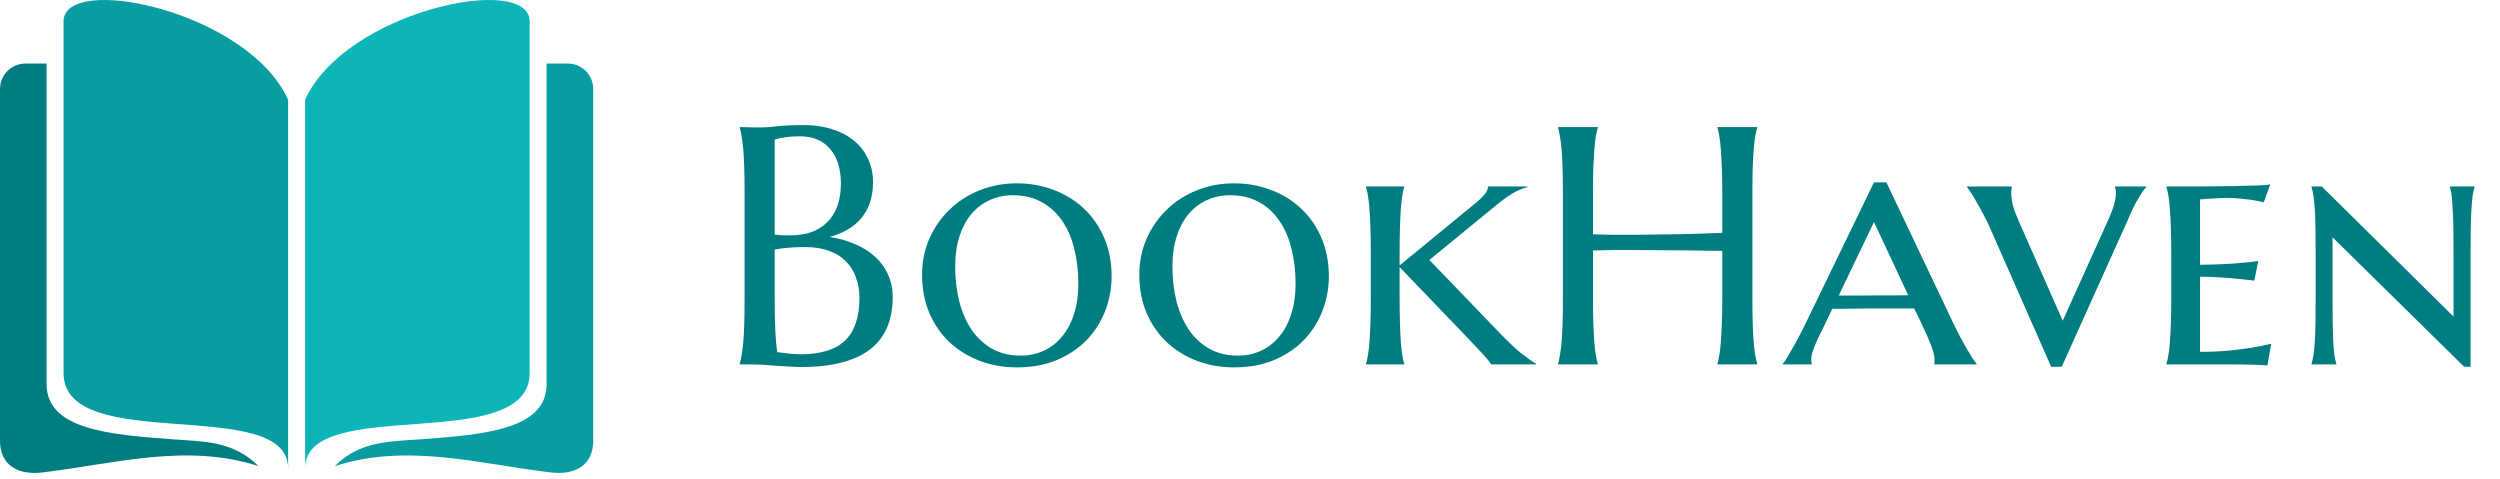
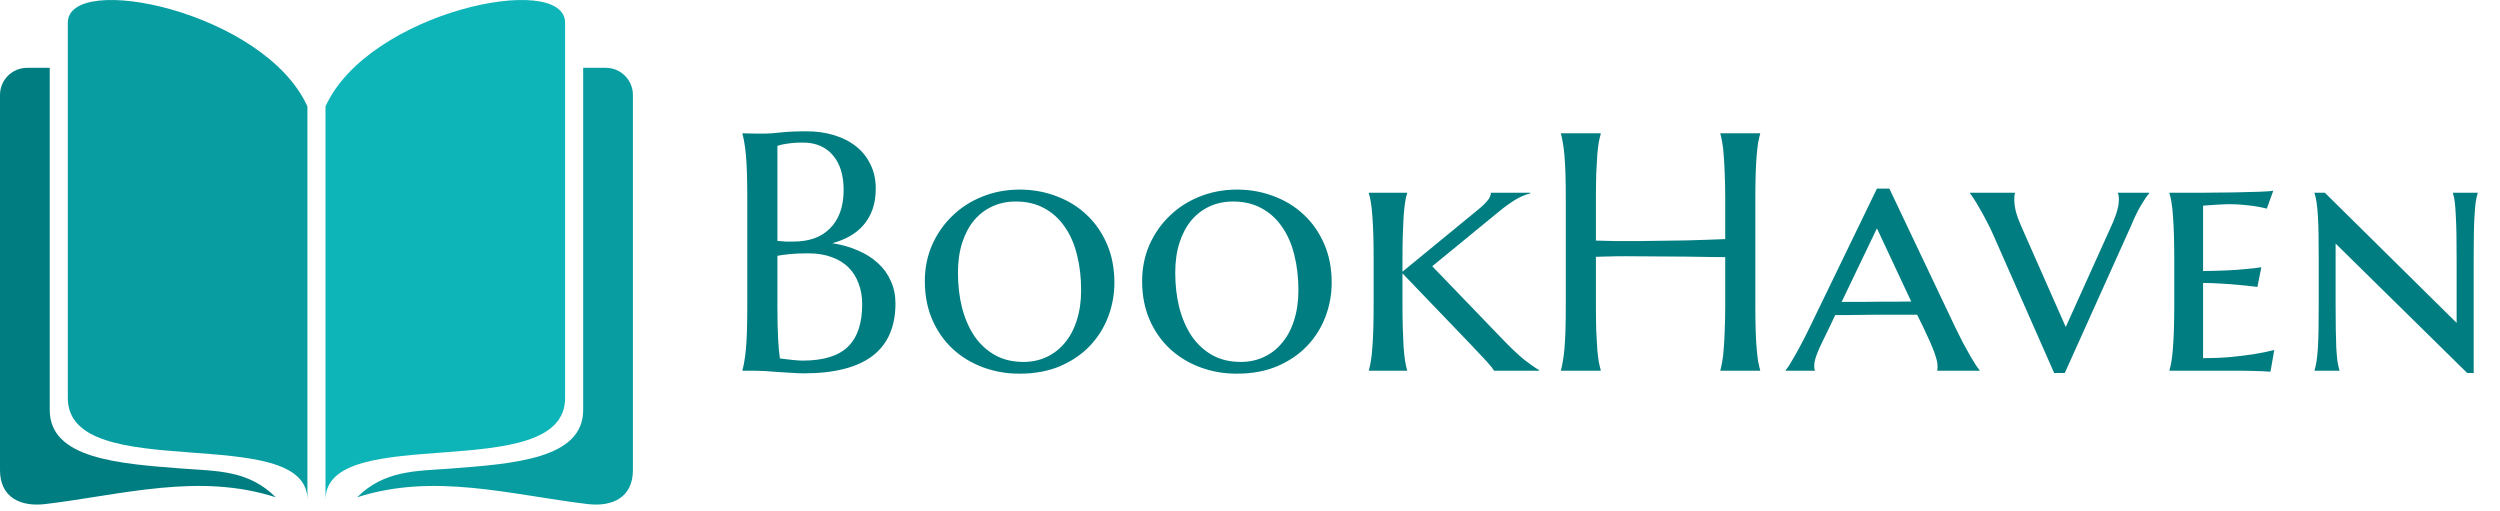
- <svg xmlns="http://www.w3.org/2000/svg" width="590" height="113" viewBox="0 0 590 113" fill="none">
+ <svg xmlns="http://www.w3.org/2000/svg" width="553" height="113" viewBox="0 0 553 113" fill="none">
  <path d="M11 15H6C2.686 15 0 17.686 0 21V104.001C0 110 4.5 112.158 10 111.5C27 109.465 44 104.5 61 110C55 104.001 48 104.221 40.656 103.67C26.031 102.574 11 101.448 11 90.68V15Z" fill="#007D81" />
  <path d="M15 5.045C15 -6.456 58.5 2.544 68 23.545C68 23.545 68 128.045 68 110.545C68 93.044 15 107.544 15 88.045C15 68.545 15 5.045 15 5.045Z" fill="#089DA1" />
  <path d="M129 15H134C137.314 15 140 17.686 140 21V104.001C140 110 135.5 112.158 130 111.5C113 109.465 96 104.5 79 110C85 104.001 92 104.221 99.344 103.67C113.969 102.574 129 101.448 129 90.68V15Z" fill="#089DA1" />
  <path d="M125 5.045C125 -6.456 81.5 2.544 72 23.545C72 23.545 72 128.045 72 110.545C72 93.044 125 107.544 125 88.045C125 68.545 125 5.045 125 5.045Z" fill="#0DB4B8" />
-   <path d="M175.719 45.297C175.719 43.083 175.693 41.156 175.641 39.516C175.589 37.849 175.51 36.417 175.406 35.219C175.302 33.995 175.172 32.979 175.016 32.172C174.885 31.365 174.742 30.688 174.586 30.141V29.984C175.107 30.01 175.654 30.023 176.227 30.023C176.721 30.049 177.268 30.062 177.867 30.062C178.492 30.062 179.13 30.062 179.781 30.062C180.719 30.062 181.982 29.971 183.57 29.789C185.185 29.607 187.255 29.516 189.781 29.516C192.125 29.516 194.286 29.828 196.266 30.453C198.245 31.052 199.951 31.924 201.383 33.07C202.841 34.216 203.974 35.635 204.781 37.328C205.615 38.995 206.031 40.896 206.031 43.031C206.031 44.828 205.784 46.443 205.289 47.875C204.794 49.281 204.091 50.518 203.18 51.586C202.294 52.628 201.214 53.513 199.938 54.242C198.688 54.945 197.307 55.505 195.797 55.922C198.01 56.26 200.029 56.833 201.852 57.641C203.674 58.422 205.237 59.411 206.539 60.609C207.867 61.807 208.883 63.214 209.586 64.828C210.315 66.417 210.68 68.188 210.68 70.141C210.68 75.635 208.87 79.763 205.25 82.523C201.63 85.258 196.214 86.625 189 86.625C188.219 86.625 187.307 86.586 186.266 86.508C185.224 86.456 184.156 86.391 183.062 86.312C181.995 86.234 180.94 86.156 179.898 86.078C178.857 86.026 177.945 86 177.164 86H174.586V85.844C174.742 85.297 174.885 84.62 175.016 83.812C175.172 83.005 175.302 82.003 175.406 80.805C175.51 79.607 175.589 78.188 175.641 76.547C175.693 74.88 175.719 72.94 175.719 70.727V45.297ZM190.055 58.305C188.284 58.305 186.799 58.37 185.602 58.5C184.404 58.63 183.479 58.76 182.828 58.891V70.727C182.828 73.773 182.88 76.287 182.984 78.266C183.089 80.245 183.232 81.859 183.414 83.109C184.404 83.24 185.393 83.357 186.383 83.461C187.372 83.565 188.167 83.617 188.766 83.617C193.635 83.617 197.19 82.537 199.43 80.375C201.695 78.188 202.828 74.841 202.828 70.336C202.828 68.565 202.555 66.951 202.008 65.492C201.487 64.008 200.693 62.732 199.625 61.664C198.583 60.596 197.255 59.776 195.641 59.203C194.052 58.604 192.19 58.305 190.055 58.305ZM182.828 55.375C183.557 55.453 184.208 55.505 184.781 55.531C185.354 55.531 185.966 55.531 186.617 55.531C188.388 55.531 190.003 55.284 191.461 54.789C192.919 54.268 194.156 53.5 195.172 52.484C196.214 51.469 197.021 50.206 197.594 48.695C198.167 47.159 198.453 45.375 198.453 43.344C198.453 41.651 198.245 40.115 197.828 38.734C197.411 37.354 196.786 36.182 195.953 35.219C195.146 34.229 194.143 33.474 192.945 32.953C191.747 32.432 190.38 32.172 188.844 32.172C187.854 32.172 186.982 32.211 186.227 32.289C185.497 32.367 184.872 32.458 184.352 32.562C183.753 32.667 183.245 32.797 182.828 32.953V55.375ZM217.612 64.867C217.612 61.794 218.185 58.943 219.331 56.312C220.503 53.682 222.092 51.404 224.097 49.477C226.102 47.523 228.472 46 231.206 44.906C233.941 43.812 236.87 43.266 239.995 43.266C243.068 43.266 245.959 43.786 248.667 44.828C251.402 45.844 253.771 47.302 255.777 49.203C257.808 51.104 259.409 53.409 260.581 56.117C261.753 58.825 262.339 61.859 262.339 65.219C262.339 68.005 261.844 70.701 260.855 73.305C259.865 75.883 258.42 78.174 256.519 80.18C254.618 82.159 252.274 83.747 249.487 84.945C246.701 86.117 243.511 86.703 239.917 86.703C236.87 86.703 233.993 86.195 231.284 85.18C228.576 84.164 226.206 82.719 224.175 80.844C222.144 78.943 220.542 76.651 219.37 73.969C218.198 71.26 217.612 68.227 217.612 64.867ZM240.894 83.93C242.873 83.93 244.696 83.539 246.362 82.758C248.029 81.977 249.461 80.857 250.659 79.398C251.883 77.94 252.821 76.169 253.472 74.086C254.149 71.977 254.487 69.607 254.487 66.977C254.487 63.982 254.162 61.208 253.511 58.656C252.886 56.104 251.922 53.904 250.62 52.055C249.344 50.18 247.743 48.721 245.816 47.68C243.889 46.612 241.636 46.078 239.058 46.078C237.079 46.078 235.256 46.456 233.589 47.211C231.922 47.966 230.477 49.06 229.253 50.492C228.055 51.925 227.118 53.682 226.441 55.766C225.764 57.849 225.425 60.219 225.425 62.875C225.425 65.844 225.751 68.617 226.402 71.195C227.079 73.747 228.055 75.974 229.331 77.875C230.633 79.75 232.248 81.234 234.175 82.328C236.102 83.396 238.342 83.93 240.894 83.93ZM268.881 64.867C268.881 61.794 269.454 58.943 270.6 56.312C271.772 53.682 273.36 51.404 275.366 49.477C277.371 47.523 279.741 46 282.475 44.906C285.209 43.812 288.139 43.266 291.264 43.266C294.337 43.266 297.228 43.786 299.936 44.828C302.67 45.844 305.04 47.302 307.045 49.203C309.077 51.104 310.678 53.409 311.85 56.117C313.022 58.825 313.608 61.859 313.608 65.219C313.608 68.005 313.113 70.701 312.123 73.305C311.134 75.883 309.689 78.174 307.787 80.18C305.886 82.159 303.543 83.747 300.756 84.945C297.97 86.117 294.78 86.703 291.186 86.703C288.139 86.703 285.261 86.195 282.553 85.18C279.845 84.164 277.475 82.719 275.444 80.844C273.412 78.943 271.811 76.651 270.639 73.969C269.467 71.26 268.881 68.227 268.881 64.867ZM292.162 83.93C294.142 83.93 295.965 83.539 297.631 82.758C299.298 81.977 300.73 80.857 301.928 79.398C303.152 77.94 304.09 76.169 304.741 74.086C305.418 71.977 305.756 69.607 305.756 66.977C305.756 63.982 305.431 61.208 304.78 58.656C304.155 56.104 303.191 53.904 301.889 52.055C300.613 50.18 299.011 48.721 297.084 47.68C295.157 46.612 292.905 46.078 290.327 46.078C288.347 46.078 286.524 46.456 284.858 47.211C283.191 47.966 281.746 49.06 280.522 50.492C279.324 51.925 278.386 53.682 277.709 55.766C277.032 57.849 276.694 60.219 276.694 62.875C276.694 65.844 277.019 68.617 277.67 71.195C278.347 73.747 279.324 75.974 280.6 77.875C281.902 79.75 283.517 81.234 285.444 82.328C287.371 83.396 289.61 83.93 292.162 83.93ZM323.509 60.062C323.509 57.719 323.483 55.688 323.431 53.969C323.379 52.224 323.301 50.727 323.197 49.477C323.119 48.2 323.002 47.133 322.845 46.273C322.715 45.414 322.559 44.711 322.377 44.164V44.008H331.4V44.164C331.218 44.711 331.061 45.414 330.931 46.273C330.801 47.133 330.684 48.2 330.58 49.477C330.502 50.727 330.436 52.224 330.384 53.969C330.332 55.688 330.306 57.719 330.306 60.062V62.641L348.158 47.992C349.147 47.185 349.89 46.469 350.384 45.844C350.905 45.219 351.166 44.607 351.166 44.008H360.462V44.164C359.291 44.45 358.08 44.971 356.83 45.727C355.606 46.482 354.304 47.432 352.923 48.578L337.337 61.352L353.587 78.227C355.749 80.492 357.572 82.224 359.056 83.422C360.567 84.594 361.726 85.401 362.533 85.844V86H351.908C351.621 85.479 351.009 84.711 350.072 83.695C349.134 82.68 347.897 81.365 346.361 79.75L330.306 63.031V69.906C330.306 72.25 330.332 74.294 330.384 76.039C330.436 77.784 330.502 79.294 330.58 80.57C330.684 81.82 330.801 82.875 330.931 83.734C331.061 84.594 331.218 85.297 331.4 85.844V86H322.377V85.844C322.559 85.297 322.715 84.594 322.845 83.734C323.002 82.875 323.119 81.82 323.197 80.57C323.301 79.294 323.379 77.784 323.431 76.039C323.483 74.294 323.509 72.25 323.509 69.906V60.062ZM406.458 59.203C405.416 59.177 404.114 59.164 402.552 59.164C400.989 59.138 399.283 59.112 397.434 59.086C395.611 59.06 393.697 59.047 391.692 59.047C389.713 59.021 387.773 59.008 385.872 59.008C383.971 58.982 382.161 58.982 380.442 59.008C378.723 59.034 377.226 59.073 375.95 59.125V70.727C375.95 72.94 375.976 74.88 376.028 76.547C376.106 78.188 376.184 79.607 376.262 80.805C376.367 82.003 376.484 83.005 376.614 83.812C376.77 84.62 376.927 85.297 377.083 85.844V86H367.708V85.844C367.864 85.297 368.007 84.62 368.137 83.812C368.294 83.005 368.424 82.003 368.528 80.805C368.632 79.607 368.71 78.188 368.762 76.547C368.815 74.88 368.841 72.94 368.841 70.727V45.297C368.841 43.083 368.815 41.156 368.762 39.516C368.71 37.849 368.632 36.417 368.528 35.219C368.424 33.995 368.294 32.979 368.137 32.172C368.007 31.365 367.864 30.688 367.708 30.141V29.984H377.083V30.141C376.927 30.688 376.77 31.365 376.614 32.172C376.484 32.979 376.367 33.995 376.262 35.219C376.184 36.417 376.106 37.849 376.028 39.516C375.976 41.156 375.95 43.083 375.95 45.297V55.297C377.304 55.349 378.841 55.388 380.559 55.414C382.278 55.414 384.075 55.414 385.95 55.414C387.825 55.388 389.726 55.362 391.653 55.336C393.606 55.31 395.481 55.284 397.278 55.258C399.101 55.206 400.794 55.154 402.356 55.102C403.945 55.05 405.312 54.997 406.458 54.945V45.297C406.458 43.083 406.419 41.156 406.341 39.516C406.289 37.849 406.21 36.417 406.106 35.219C406.028 33.995 405.911 32.979 405.755 32.172C405.624 31.365 405.481 30.688 405.325 30.141V29.984H414.7V30.141C414.544 30.688 414.387 31.365 414.231 32.172C414.101 32.979 413.984 33.995 413.88 35.219C413.776 36.417 413.697 37.849 413.645 39.516C413.593 41.156 413.567 43.083 413.567 45.297V70.727C413.567 72.94 413.593 74.88 413.645 76.547C413.697 78.188 413.776 79.607 413.88 80.805C413.984 82.003 414.101 83.005 414.231 83.812C414.387 84.62 414.544 85.297 414.7 85.844V86H405.325V85.844C405.481 85.297 405.624 84.62 405.755 83.812C405.911 83.005 406.028 82.003 406.106 80.805C406.21 79.607 406.289 78.188 406.341 76.547C406.419 74.88 406.458 72.94 406.458 70.727V59.203ZM451.75 72.797C451.047 72.797 450.161 72.797 449.094 72.797C448.052 72.797 446.906 72.797 445.656 72.797C444.406 72.797 443.117 72.797 441.789 72.797C440.461 72.797 439.198 72.81 438 72.836C436.802 72.836 435.708 72.849 434.719 72.875C433.729 72.875 432.961 72.875 432.414 72.875L430.969 75.922C430.344 77.172 429.81 78.266 429.367 79.203C428.924 80.115 428.56 80.922 428.273 81.625C427.987 82.328 427.779 82.94 427.648 83.461C427.518 83.956 427.453 84.424 427.453 84.867C427.453 85.154 427.466 85.375 427.492 85.531C427.518 85.662 427.557 85.766 427.609 85.844V86H420.734V85.844C420.917 85.662 421.203 85.271 421.594 84.672C421.984 84.047 422.427 83.292 422.922 82.406C423.443 81.521 423.99 80.518 424.562 79.398C425.161 78.279 425.747 77.12 426.32 75.922L442.258 43.031H445.188L460.812 75.922C461.411 77.172 462.01 78.37 462.609 79.516C463.234 80.662 463.807 81.69 464.328 82.602C464.849 83.487 465.305 84.229 465.695 84.828C466.086 85.401 466.346 85.74 466.477 85.844V86H456.477C456.529 85.792 456.555 85.609 456.555 85.453C456.555 85.271 456.555 85.076 456.555 84.867C456.555 84.294 456.424 83.604 456.164 82.797C455.93 81.99 455.63 81.169 455.266 80.336C454.927 79.477 454.562 78.656 454.172 77.875C453.807 77.094 453.508 76.443 453.273 75.922L451.75 72.797ZM433.938 69.75H436.32C437.414 69.75 438.573 69.75 439.797 69.75C441.047 69.724 442.297 69.711 443.547 69.711C444.797 69.711 446.008 69.711 447.18 69.711C448.352 69.685 449.406 69.672 450.344 69.672L442.258 52.406L433.938 69.75ZM474.816 44.008V44.164C474.764 44.294 474.724 44.503 474.698 44.789C474.672 45.075 474.659 45.323 474.659 45.531C474.659 46.365 474.777 47.302 475.011 48.344C475.271 49.359 475.74 50.635 476.417 52.172L486.808 75.688L497.277 52.484C497.511 51.99 497.745 51.469 497.98 50.922C498.214 50.349 498.435 49.763 498.644 49.164C498.852 48.565 499.021 47.966 499.152 47.367C499.282 46.742 499.347 46.13 499.347 45.531C499.347 45.193 499.321 44.906 499.269 44.672C499.217 44.411 499.165 44.242 499.112 44.164V44.008H506.495V44.164C506.001 44.685 505.362 45.609 504.581 46.938C503.8 48.24 502.993 49.906 502.159 51.938L486.573 86.547H484.073L469.698 53.93C469.178 52.732 468.618 51.586 468.019 50.492C467.446 49.372 466.899 48.383 466.378 47.523C465.883 46.638 465.441 45.909 465.05 45.336C464.659 44.737 464.386 44.346 464.23 44.164V44.008H474.816ZM511.28 44.008C513.832 44.008 516.449 44.008 519.131 44.008C521.814 43.982 524.301 43.956 526.592 43.93C528.884 43.878 530.85 43.825 532.491 43.773C534.157 43.721 535.251 43.643 535.772 43.539L534.248 47.758C533.545 47.575 532.751 47.406 531.866 47.25C531.084 47.12 530.134 47.003 529.014 46.898C527.92 46.768 526.644 46.703 525.186 46.703C524.665 46.703 524.066 46.729 523.389 46.781C522.712 46.807 522.061 46.846 521.436 46.898C520.707 46.95 519.965 47.003 519.209 47.055V62.484C521.319 62.458 523.22 62.406 524.913 62.328C526.605 62.25 528.051 62.146 529.248 62.016C530.655 61.911 531.892 61.768 532.959 61.586L532.022 66.234C530.59 66.052 529.144 65.896 527.686 65.766C526.436 65.635 525.056 65.531 523.545 65.453C522.035 65.349 520.59 65.297 519.209 65.297V83.031C521.631 83.031 523.858 82.94 525.889 82.758C527.92 82.549 529.691 82.328 531.202 82.094C532.972 81.807 534.574 81.482 536.006 81.117L535.108 86.234C534.717 86.208 534.079 86.169 533.194 86.117C532.334 86.091 531.423 86.065 530.459 86.039C529.522 86.039 528.636 86.026 527.803 86C526.97 86 526.397 86 526.084 86H511.28V85.844C511.462 85.297 511.618 84.594 511.748 83.734C511.905 82.875 512.022 81.82 512.1 80.57C512.204 79.294 512.282 77.784 512.334 76.039C512.386 74.294 512.413 72.25 512.413 69.906V60.062C512.413 57.719 512.386 55.688 512.334 53.969C512.282 52.224 512.204 50.727 512.1 49.477C512.022 48.2 511.905 47.133 511.748 46.273C511.618 45.414 511.462 44.711 511.28 44.164V44.008ZM583.056 86.547H581.533L550.478 56V69.906C550.478 72.25 550.491 74.294 550.517 76.039C550.543 77.784 550.582 79.294 550.634 80.57C550.712 81.82 550.804 82.875 550.908 83.734C551.038 84.594 551.194 85.297 551.377 85.844V86H545.517V85.844C545.699 85.297 545.856 84.594 545.986 83.734C546.116 82.875 546.22 81.82 546.298 80.57C546.377 79.294 546.429 77.784 546.455 76.039C546.481 74.294 546.494 72.25 546.494 69.906V60.062C546.494 57.719 546.481 55.688 546.455 53.969C546.429 52.224 546.377 50.727 546.298 49.477C546.22 48.2 546.116 47.133 545.986 46.273C545.856 45.414 545.699 44.711 545.517 44.164V44.008H547.939L579.033 74.711V60.062C579.033 57.719 579.02 55.688 578.994 53.969C578.968 52.224 578.916 50.727 578.837 49.477C578.785 48.2 578.707 47.133 578.603 46.273C578.499 45.414 578.356 44.711 578.173 44.164V44.008H583.994V44.164C583.811 44.711 583.655 45.414 583.525 46.273C583.421 47.133 583.33 48.2 583.252 49.477C583.173 50.727 583.121 52.224 583.095 53.969C583.069 55.688 583.056 57.719 583.056 60.062V86.547Z" fill="#007D81" />
+   <path d="M165.299 43.841C165.299 41.766 165.274 39.959 165.226 38.421C165.177 36.858 165.104 35.516 165.006 34.393C164.908 33.245 164.786 32.293 164.64 31.536C164.518 30.779 164.383 30.145 164.237 29.632V29.485C164.725 29.51 165.238 29.522 165.775 29.522C166.239 29.546 166.751 29.559 167.313 29.559C167.899 29.559 168.497 29.559 169.107 29.559C169.986 29.559 171.17 29.473 172.66 29.302C174.173 29.131 176.114 29.046 178.482 29.046C180.68 29.046 182.706 29.339 184.562 29.925C186.417 30.486 188.016 31.304 189.359 32.378C190.726 33.453 191.788 34.783 192.545 36.37C193.326 37.933 193.717 39.715 193.717 41.717C193.717 43.401 193.485 44.915 193.021 46.258C192.557 47.576 191.898 48.736 191.043 49.737C190.213 50.713 189.2 51.544 188.004 52.227C186.832 52.886 185.538 53.411 184.122 53.802C186.197 54.119 188.089 54.656 189.798 55.413C191.507 56.145 192.972 57.073 194.193 58.196C195.438 59.319 196.39 60.638 197.049 62.151C197.733 63.641 198.075 65.301 198.075 67.132C198.075 72.283 196.378 76.153 192.984 78.741C189.591 81.304 184.513 82.586 177.75 82.586C177.018 82.586 176.163 82.549 175.187 82.476C174.21 82.427 173.209 82.366 172.184 82.293C171.183 82.22 170.194 82.147 169.217 82.073C168.241 82.024 167.386 82 166.654 82H164.237V81.853C164.383 81.341 164.518 80.706 164.64 79.949C164.786 79.192 164.908 78.252 165.006 77.129C165.104 76.006 165.177 74.676 165.226 73.138C165.274 71.575 165.299 69.756 165.299 67.681V43.841ZM178.739 56.036C177.079 56.036 175.687 56.097 174.564 56.219C173.441 56.341 172.574 56.463 171.964 56.585V67.681C171.964 70.538 172.013 72.894 172.11 74.749C172.208 76.605 172.342 78.118 172.513 79.29C173.441 79.412 174.369 79.522 175.296 79.62C176.224 79.717 176.969 79.766 177.53 79.766C182.096 79.766 185.428 78.753 187.528 76.727C189.652 74.676 190.714 71.539 190.714 67.315C190.714 65.655 190.458 64.141 189.945 62.774C189.457 61.382 188.712 60.186 187.711 59.185C186.734 58.184 185.489 57.415 183.976 56.878C182.486 56.316 180.741 56.036 178.739 56.036ZM171.964 53.289C172.647 53.362 173.258 53.411 173.795 53.435C174.332 53.435 174.906 53.435 175.516 53.435C177.176 53.435 178.69 53.204 180.057 52.74C181.424 52.252 182.584 51.531 183.536 50.579C184.513 49.627 185.27 48.443 185.807 47.027C186.344 45.586 186.612 43.914 186.612 42.01C186.612 40.423 186.417 38.982 186.026 37.688C185.636 36.395 185.05 35.296 184.269 34.393C183.512 33.465 182.572 32.757 181.449 32.269C180.326 31.78 179.044 31.536 177.604 31.536C176.676 31.536 175.858 31.573 175.15 31.646C174.466 31.719 173.88 31.805 173.392 31.902C172.831 32 172.354 32.122 171.964 32.269V53.289ZM204.574 62.188C204.574 59.307 205.111 56.634 206.186 54.168C207.284 51.702 208.773 49.566 210.653 47.759C212.533 45.928 214.755 44.5 217.318 43.475C219.882 42.449 222.628 41.937 225.558 41.937C228.439 41.937 231.149 42.425 233.688 43.401C236.251 44.353 238.473 45.721 240.353 47.503C242.257 49.285 243.759 51.446 244.857 53.985C245.956 56.524 246.505 59.368 246.505 62.518C246.505 65.13 246.042 67.657 245.114 70.098C244.186 72.515 242.831 74.664 241.049 76.543C239.267 78.399 237.069 79.888 234.457 81.011C231.845 82.11 228.854 82.659 225.485 82.659C222.628 82.659 219.931 82.183 217.392 81.231C214.853 80.279 212.631 78.924 210.727 77.166C208.822 75.384 207.321 73.235 206.222 70.721C205.124 68.182 204.574 65.337 204.574 62.188ZM226.4 80.059C228.256 80.059 229.965 79.693 231.527 78.96C233.09 78.228 234.433 77.178 235.556 75.811C236.703 74.444 237.582 72.784 238.192 70.831C238.827 68.853 239.145 66.631 239.145 64.165C239.145 61.358 238.839 58.758 238.229 56.365C237.643 53.973 236.74 51.91 235.519 50.176C234.323 48.419 232.821 47.051 231.015 46.075C229.208 45.074 227.096 44.573 224.679 44.573C222.824 44.573 221.115 44.927 219.552 45.635C217.99 46.343 216.635 47.369 215.487 48.711C214.364 50.054 213.485 51.702 212.851 53.655C212.216 55.608 211.898 57.83 211.898 60.32C211.898 63.103 212.204 65.704 212.814 68.121C213.449 70.513 214.364 72.601 215.561 74.383C216.781 76.141 218.295 77.532 220.102 78.558C221.908 79.559 224.008 80.059 226.4 80.059ZM252.639 62.188C252.639 59.307 253.176 56.634 254.25 54.168C255.349 51.702 256.838 49.566 258.718 47.759C260.598 45.928 262.819 44.5 265.383 43.475C267.946 42.449 270.693 41.937 273.623 41.937C276.503 41.937 279.213 42.425 281.752 43.401C284.316 44.353 286.538 45.721 288.417 47.503C290.322 49.285 291.823 51.446 292.922 53.985C294.021 56.524 294.57 59.368 294.57 62.518C294.57 65.13 294.106 67.657 293.178 70.098C292.25 72.515 290.896 74.664 289.113 76.543C287.331 78.399 285.134 79.888 282.521 81.011C279.909 82.11 276.918 82.659 273.549 82.659C270.693 82.659 267.995 82.183 265.456 81.231C262.917 80.279 260.695 78.924 258.791 77.166C256.887 75.384 255.385 73.235 254.287 70.721C253.188 68.182 252.639 65.337 252.639 62.188ZM274.465 80.059C276.32 80.059 278.029 79.693 279.592 78.96C281.154 78.228 282.497 77.178 283.62 75.811C284.768 74.444 285.646 72.784 286.257 70.831C286.892 68.853 287.209 66.631 287.209 64.165C287.209 61.358 286.904 58.758 286.293 56.365C285.708 53.973 284.804 51.91 283.583 50.176C282.387 48.419 280.886 47.051 279.079 46.075C277.272 45.074 275.161 44.573 272.744 44.573C270.888 44.573 269.179 44.927 267.617 45.635C266.054 46.343 264.699 47.369 263.552 48.711C262.429 50.054 261.55 51.702 260.915 53.655C260.28 55.608 259.963 57.83 259.963 60.32C259.963 63.103 260.268 65.704 260.878 68.121C261.513 70.513 262.429 72.601 263.625 74.383C264.846 76.141 266.359 77.532 268.166 78.558C269.973 79.559 272.072 80.059 274.465 80.059ZM303.853 57.684C303.853 55.486 303.828 53.582 303.779 51.971C303.73 50.335 303.657 48.931 303.56 47.759C303.486 46.563 303.376 45.562 303.23 44.756C303.108 43.951 302.961 43.291 302.791 42.779V42.632H311.25V42.779C311.079 43.291 310.933 43.951 310.811 44.756C310.688 45.562 310.579 46.563 310.481 47.759C310.408 48.931 310.347 50.335 310.298 51.971C310.249 53.582 310.225 55.486 310.225 57.684V60.101L326.96 46.368C327.888 45.611 328.584 44.94 329.048 44.353C329.536 43.768 329.78 43.194 329.78 42.632H338.496V42.779C337.397 43.047 336.262 43.536 335.09 44.244C333.943 44.952 332.722 45.843 331.428 46.917L316.816 58.892L332.051 74.712C334.077 76.836 335.786 78.46 337.178 79.583C338.594 80.682 339.68 81.439 340.437 81.853V82H330.476C330.208 81.512 329.634 80.791 328.755 79.839C327.876 78.887 326.716 77.654 325.276 76.141L310.225 60.467V66.912C310.225 69.109 310.249 71.026 310.298 72.662C310.347 74.297 310.408 75.713 310.481 76.91C310.579 78.082 310.688 79.07 310.811 79.876C310.933 80.682 311.079 81.341 311.25 81.853V82H302.791V81.853C302.961 81.341 303.108 80.682 303.23 79.876C303.376 79.07 303.486 78.082 303.56 76.91C303.657 75.713 303.73 74.297 303.779 72.662C303.828 71.026 303.853 69.109 303.853 66.912V57.684ZM381.617 56.878C380.64 56.853 379.419 56.841 377.955 56.841C376.49 56.817 374.891 56.792 373.157 56.768C371.448 56.744 369.654 56.731 367.774 56.731C365.918 56.707 364.1 56.695 362.317 56.695C360.535 56.67 358.838 56.67 357.227 56.695C355.616 56.719 354.212 56.756 353.016 56.805V67.681C353.016 69.756 353.04 71.575 353.089 73.138C353.162 74.676 353.235 76.006 353.309 77.129C353.406 78.252 353.516 79.192 353.638 79.949C353.785 80.706 353.931 81.341 354.078 81.853V82H345.289V81.853C345.435 81.341 345.569 80.706 345.691 79.949C345.838 79.192 345.96 78.252 346.058 77.129C346.155 76.006 346.229 74.676 346.277 73.138C346.326 71.575 346.351 69.756 346.351 67.681V43.841C346.351 41.766 346.326 39.959 346.277 38.421C346.229 36.858 346.155 35.516 346.058 34.393C345.96 33.245 345.838 32.293 345.691 31.536C345.569 30.779 345.435 30.145 345.289 29.632V29.485H354.078V29.632C353.931 30.145 353.785 30.779 353.638 31.536C353.516 32.293 353.406 33.245 353.309 34.393C353.235 35.516 353.162 36.858 353.089 38.421C353.04 39.959 353.016 41.766 353.016 43.841V53.216C354.285 53.265 355.726 53.301 357.337 53.326C358.948 53.326 360.633 53.326 362.391 53.326C364.148 53.301 365.931 53.277 367.737 53.252C369.568 53.228 371.326 53.204 373.011 53.179C374.72 53.13 376.307 53.081 377.771 53.033C379.261 52.984 380.542 52.935 381.617 52.886V43.841C381.617 41.766 381.58 39.959 381.507 38.421C381.458 36.858 381.385 35.516 381.287 34.393C381.214 33.245 381.104 32.293 380.958 31.536C380.835 30.779 380.701 30.145 380.555 29.632V29.485H389.344V29.632C389.197 30.145 389.051 30.779 388.904 31.536C388.782 32.293 388.672 33.245 388.575 34.393C388.477 35.516 388.404 36.858 388.355 38.421C388.306 39.959 388.282 41.766 388.282 43.841V67.681C388.282 69.756 388.306 71.575 388.355 73.138C388.404 74.676 388.477 76.006 388.575 77.129C388.672 78.252 388.782 79.192 388.904 79.949C389.051 80.706 389.197 81.341 389.344 81.853V82H380.555V81.853C380.701 81.341 380.835 80.706 380.958 79.949C381.104 79.192 381.214 78.252 381.287 77.129C381.385 76.006 381.458 74.676 381.507 73.138C381.58 71.575 381.617 69.756 381.617 67.681V56.878ZM424.078 69.622C423.419 69.622 422.589 69.622 421.588 69.622C420.611 69.622 419.537 69.622 418.365 69.622C417.193 69.622 415.985 69.622 414.74 69.622C413.495 69.622 412.311 69.634 411.188 69.659C410.064 69.659 409.039 69.671 408.111 69.695C407.184 69.695 406.463 69.695 405.951 69.695L404.596 72.552C404.01 73.724 403.509 74.749 403.094 75.628C402.679 76.482 402.337 77.239 402.069 77.898C401.8 78.558 401.605 79.131 401.483 79.62C401.361 80.084 401.3 80.523 401.3 80.938C401.3 81.207 401.312 81.414 401.336 81.561C401.361 81.683 401.397 81.78 401.446 81.853V82H395.001V81.853C395.172 81.683 395.44 81.316 395.807 80.755C396.173 80.169 396.588 79.461 397.052 78.631C397.54 77.801 398.053 76.861 398.59 75.811C399.151 74.761 399.701 73.675 400.238 72.552L415.179 41.717H417.926L432.574 72.552C433.136 73.724 433.697 74.847 434.259 75.921C434.845 76.995 435.382 77.96 435.87 78.814C436.358 79.644 436.786 80.34 437.152 80.901C437.518 81.439 437.762 81.756 437.884 81.853V82H428.509C428.558 81.805 428.583 81.634 428.583 81.487C428.583 81.316 428.583 81.133 428.583 80.938C428.583 80.401 428.46 79.754 428.216 78.997C427.997 78.24 427.716 77.471 427.374 76.69C427.057 75.884 426.715 75.115 426.349 74.383C426.007 73.65 425.726 73.04 425.506 72.552L424.078 69.622ZM407.379 66.766H409.613C410.638 66.766 411.725 66.766 412.872 66.766C414.044 66.741 415.216 66.729 416.388 66.729C417.56 66.729 418.695 66.729 419.793 66.729C420.892 66.705 421.881 66.692 422.76 66.692L415.179 50.506L407.379 66.766ZM445.702 42.632V42.779C445.653 42.901 445.617 43.096 445.592 43.365C445.568 43.633 445.556 43.865 445.556 44.06C445.556 44.842 445.666 45.721 445.885 46.697C446.129 47.649 446.569 48.846 447.204 50.286L456.945 72.332L466.759 50.579C466.979 50.115 467.199 49.627 467.418 49.114C467.638 48.577 467.846 48.028 468.041 47.466C468.236 46.905 468.395 46.343 468.517 45.782C468.639 45.196 468.7 44.622 468.7 44.06C468.7 43.743 468.676 43.475 468.627 43.255C468.578 43.011 468.529 42.852 468.48 42.779V42.632H475.402V42.779C474.938 43.267 474.34 44.134 473.607 45.379C472.875 46.6 472.118 48.162 471.337 50.066L456.725 82.513H454.381L440.905 51.934C440.417 50.811 439.892 49.737 439.33 48.711C438.793 47.662 438.28 46.734 437.792 45.928C437.328 45.098 436.913 44.415 436.547 43.877C436.181 43.316 435.924 42.95 435.778 42.779V42.632H445.702ZM479.887 42.632C482.28 42.632 484.733 42.632 487.248 42.632C489.763 42.608 492.094 42.584 494.243 42.559C496.391 42.51 498.234 42.461 499.772 42.413C501.335 42.364 502.36 42.291 502.849 42.193L501.42 46.148C500.761 45.977 500.017 45.818 499.187 45.672C498.454 45.55 497.563 45.44 496.513 45.342C495.488 45.22 494.292 45.159 492.924 45.159C492.436 45.159 491.875 45.184 491.24 45.232C490.605 45.257 489.995 45.294 489.409 45.342C488.725 45.391 488.029 45.44 487.321 45.489V59.954C489.299 59.93 491.081 59.881 492.668 59.808C494.255 59.734 495.61 59.637 496.733 59.515C498.051 59.417 499.211 59.283 500.212 59.112L499.333 63.47C497.99 63.299 496.635 63.152 495.268 63.03C494.096 62.908 492.802 62.81 491.386 62.737C489.97 62.64 488.615 62.591 487.321 62.591V79.217C489.592 79.217 491.679 79.131 493.583 78.96C495.488 78.765 497.148 78.558 498.564 78.338C500.224 78.069 501.726 77.764 503.068 77.422L502.226 82.22C501.86 82.195 501.262 82.159 500.432 82.11C499.626 82.085 498.771 82.061 497.868 82.037C496.989 82.037 496.159 82.024 495.378 82C494.597 82 494.06 82 493.767 82H479.887V81.853C480.058 81.341 480.205 80.682 480.327 79.876C480.473 79.07 480.583 78.082 480.656 76.91C480.754 75.713 480.827 74.297 480.876 72.662C480.925 71.026 480.949 69.109 480.949 66.912V57.684C480.949 55.486 480.925 53.582 480.876 51.971C480.827 50.335 480.754 48.931 480.656 47.759C480.583 46.563 480.473 45.562 480.327 44.756C480.205 43.951 480.058 43.291 479.887 42.779V42.632ZM547.178 82.513H545.75L516.636 53.875V66.912C516.636 69.109 516.648 71.026 516.672 72.662C516.697 74.297 516.733 75.713 516.782 76.91C516.855 78.082 516.941 79.07 517.039 79.876C517.161 80.682 517.307 81.341 517.478 81.853V82H511.985V81.853C512.156 81.341 512.302 80.682 512.424 79.876C512.546 79.07 512.644 78.082 512.717 76.91C512.791 75.713 512.839 74.297 512.864 72.662C512.888 71.026 512.9 69.109 512.9 66.912V57.684C512.9 55.486 512.888 53.582 512.864 51.971C512.839 50.335 512.791 48.931 512.717 47.759C512.644 46.563 512.546 45.562 512.424 44.756C512.302 43.951 512.156 43.291 511.985 42.779V42.632H514.255L543.406 71.416V57.684C543.406 55.486 543.394 53.582 543.369 51.971C543.345 50.335 543.296 48.931 543.223 47.759C543.174 46.563 543.101 45.562 543.003 44.756C542.905 43.951 542.771 43.291 542.6 42.779V42.632H548.057V42.779C547.886 43.291 547.739 43.951 547.617 44.756C547.52 45.562 547.434 46.563 547.361 47.759C547.288 48.931 547.239 50.335 547.214 51.971C547.19 53.582 547.178 55.486 547.178 57.684V82.513Z" fill="#007D81" />
</svg>
